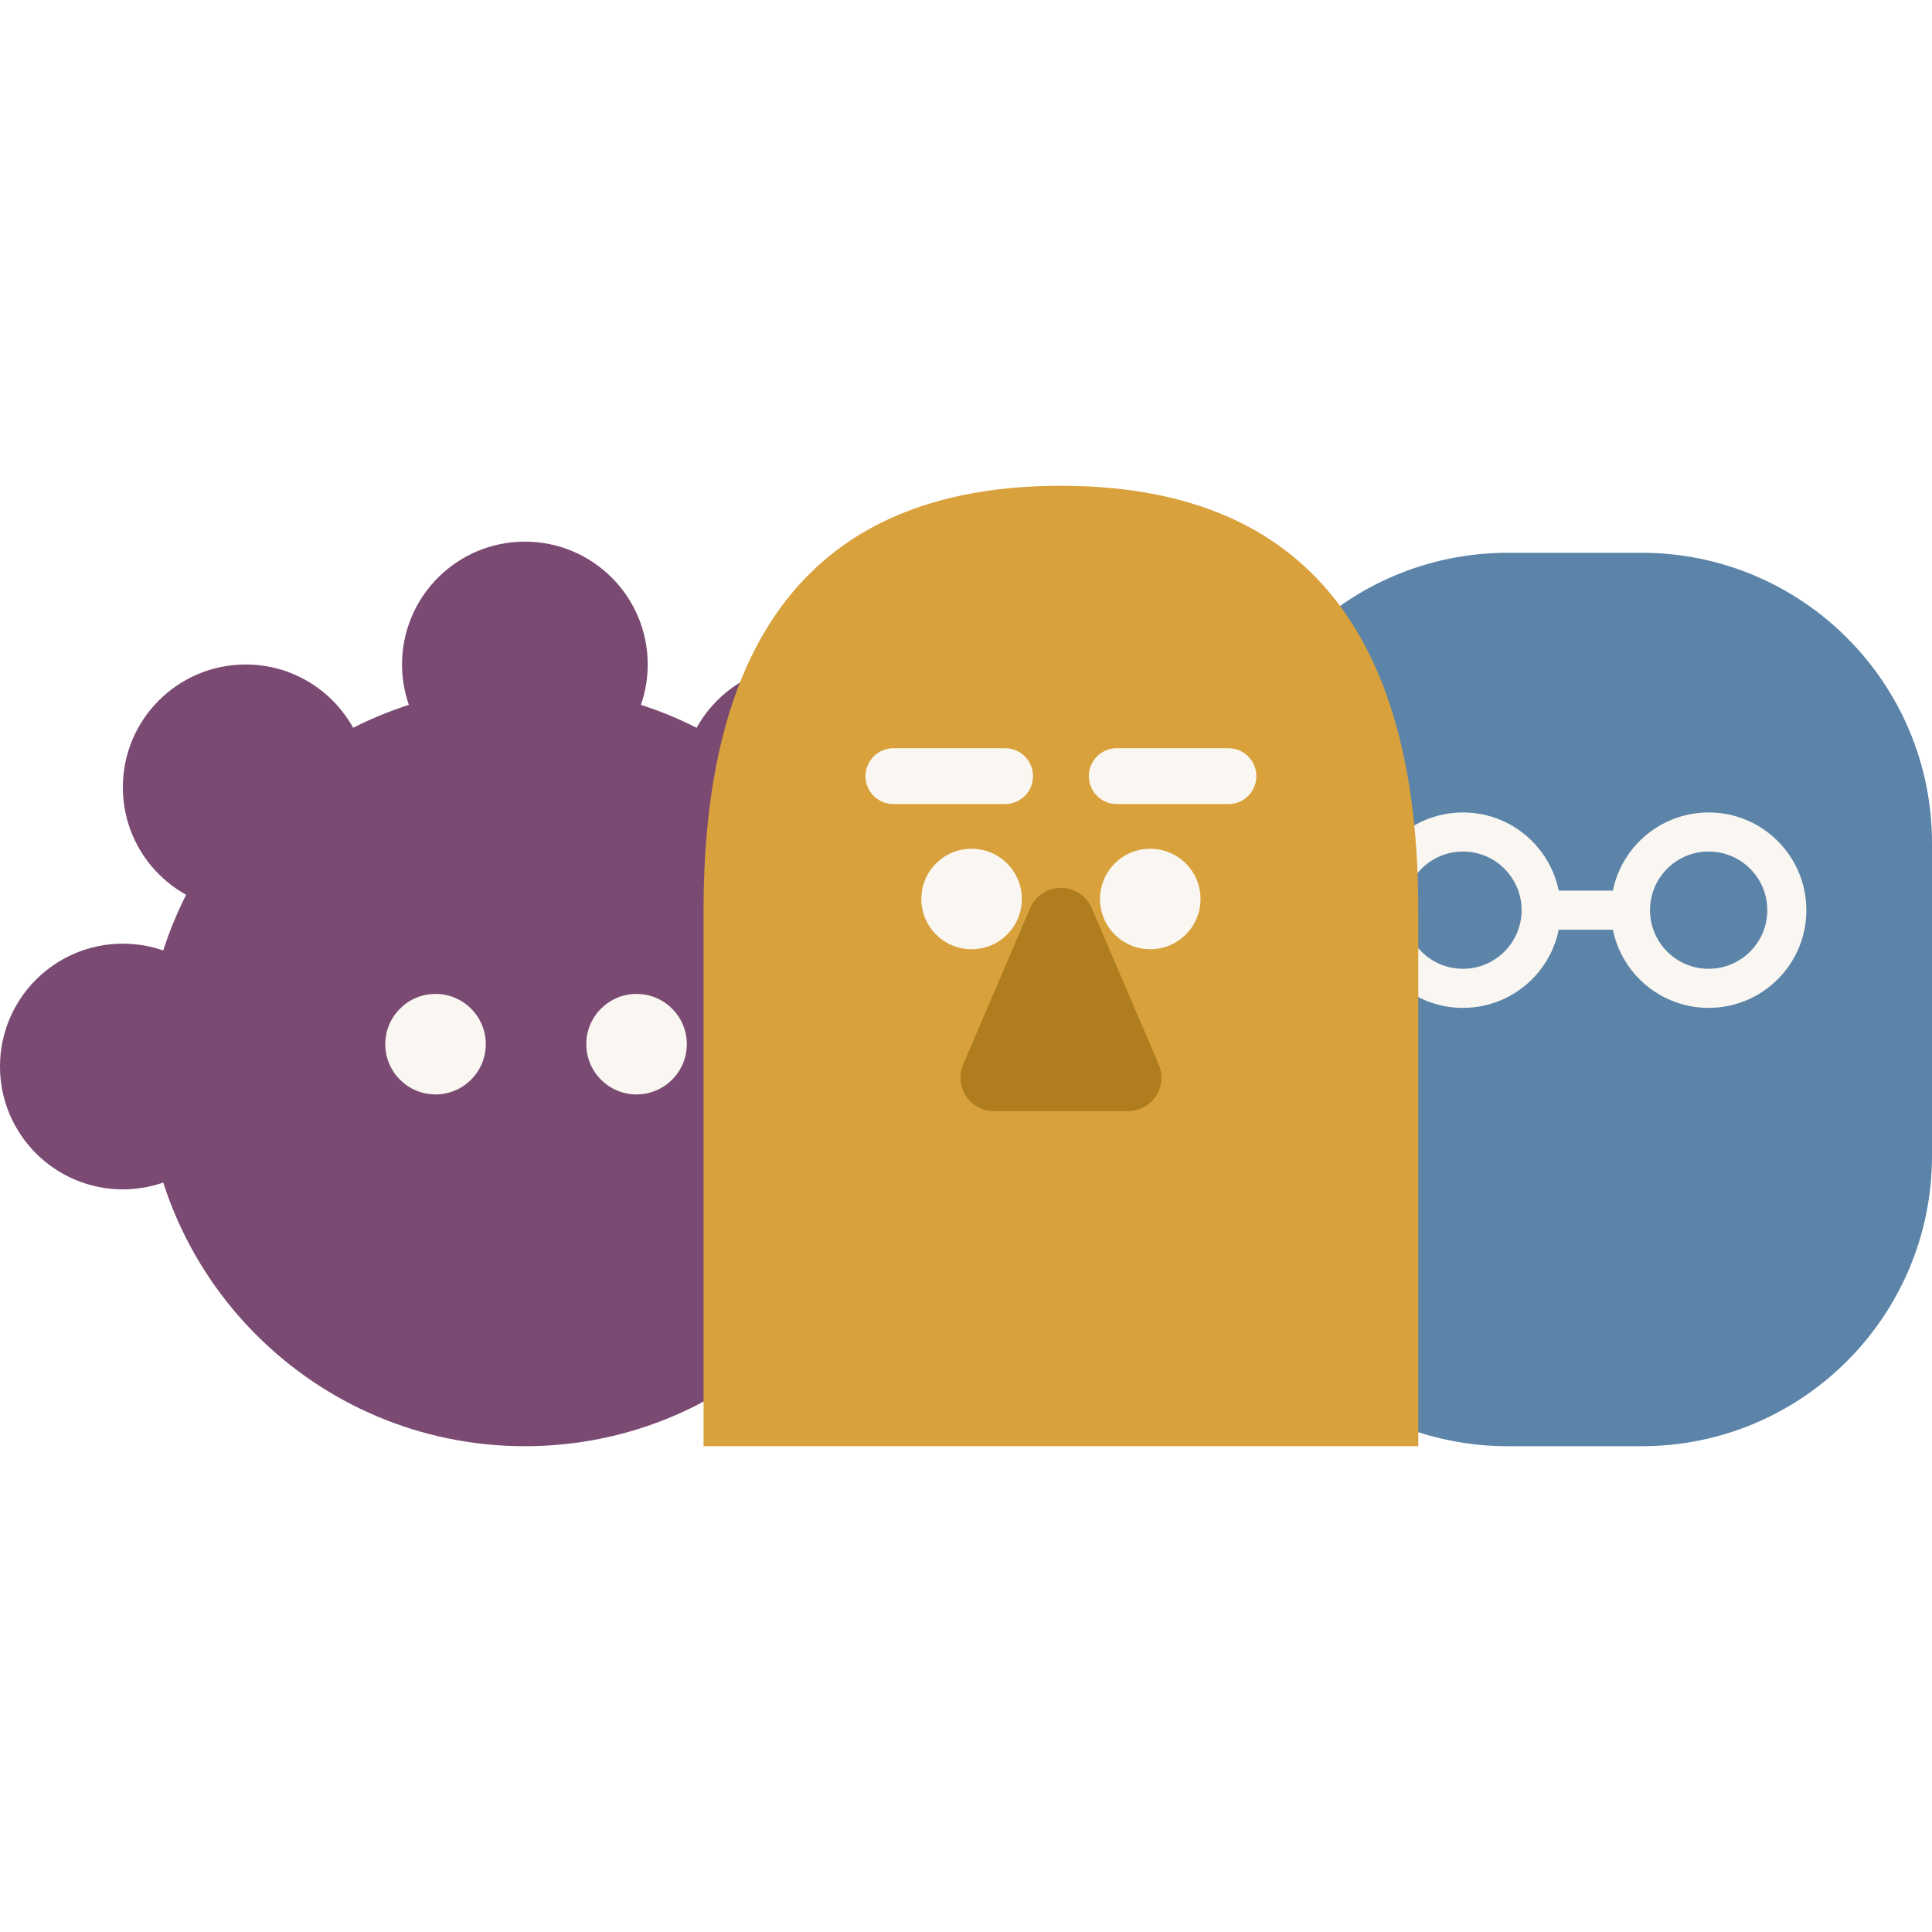
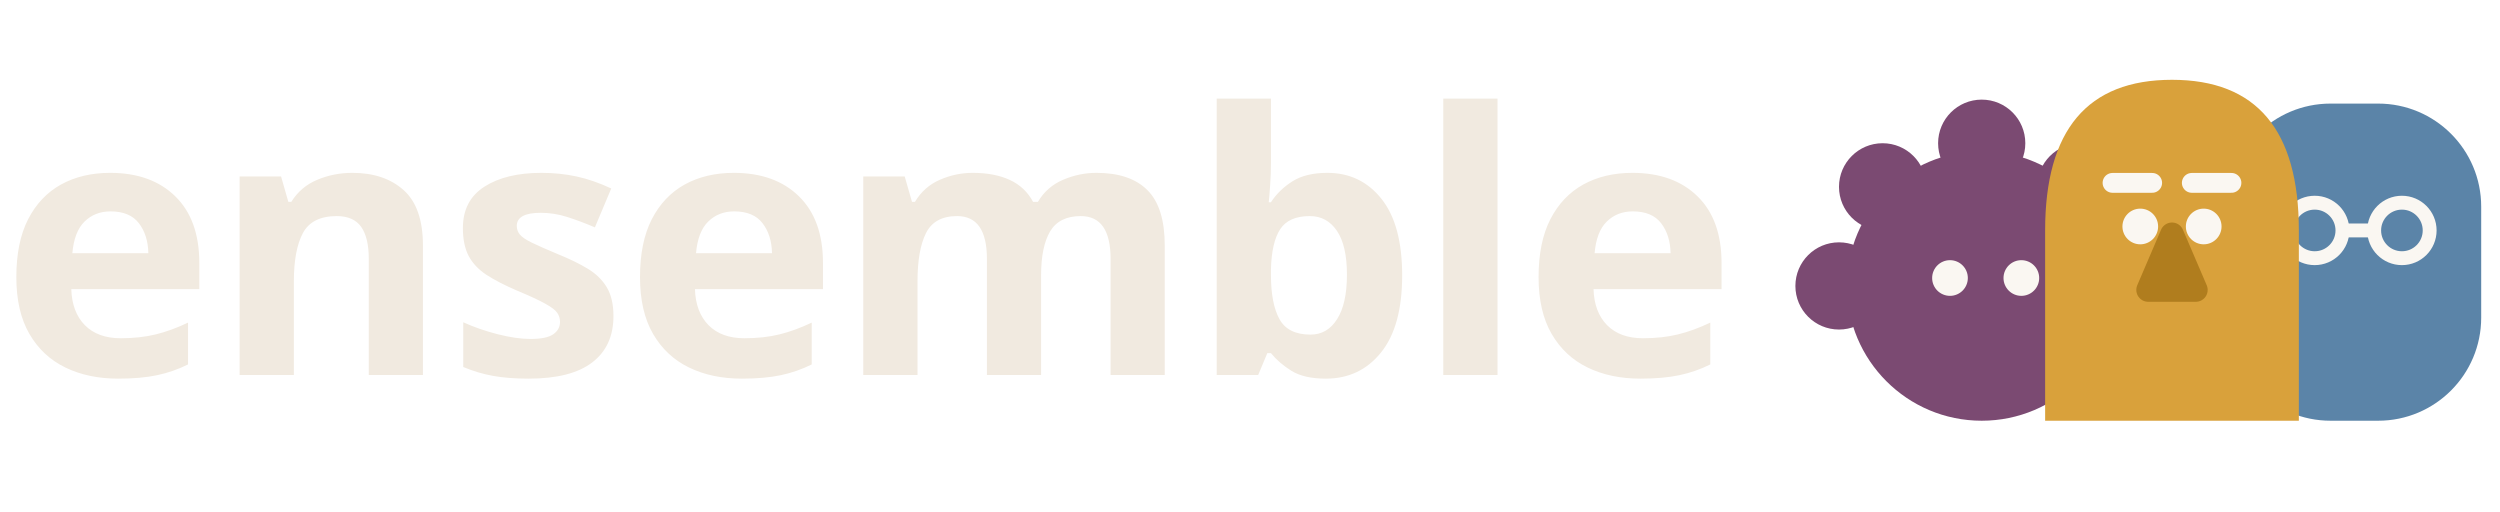
- <svg xmlns="http://www.w3.org/2000/svg" viewBox="0 0 173 173">
-   <g transform="translate(-5, 19.5)">
+ <svg xmlns="http://www.w3.org/2000/svg" viewBox="0 0 440 90">
+   <text x="0" y="66" font-family="'Space Grotesk',sans-serif" font-weight="600" font-size="64" letter-spacing="-0.64" fill="#F1EAE0">ensemble</text>
+   <g transform="translate(312.5,-2.7) scale(0.6977)">
    <g fill="#7b4a72">
      <circle cx="52" cy="76" r="34" />
      <circle cx="16" cy="76" r="11" />
      <circle cx="27" cy="51" r="11" />
      <circle cx="52" cy="40" r="11" />
      <circle cx="77" cy="51" r="11" />
      <circle cx="88" cy="76" r="11" />
    </g>
    <circle cx="44" cy="74" r="4.5" fill="#faf7f2" />
    <circle cx="62" cy="74" r="4.5" fill="#faf7f2" />
    <rect x="114" y="30" width="64" height="80" rx="26" fill="#5b84a8" />
    <circle cx="136" cy="62" r="7" fill="none" stroke="#faf7f2" stroke-width="3.5" />
    <circle cx="158" cy="62" r="7" fill="none" stroke="#faf7f2" stroke-width="3.5" />
    <line x1="143" y1="62" x2="151" y2="62" stroke="#faf7f2" stroke-width="3.5" />
    <path d="M68 110 L68 62 Q68 24 100 24 Q132 24 132 62 L132 110 Z" fill="#d9a13b" />
    <line x1="85" y1="50" x2="95" y2="50" stroke="#faf7f2" stroke-width="5" stroke-linecap="round" />
    <line x1="105" y1="50" x2="115" y2="50" stroke="#faf7f2" stroke-width="5" stroke-linecap="round" />
    <circle cx="92" cy="61" r="4.5" fill="#faf7f2" />
    <circle cx="108" cy="61" r="4.5" fill="#faf7f2" />
    <path d="M100 63 L94 77 L106 77 Z" fill="#b07d1e" stroke="#b07d1e" stroke-width="6" stroke-linejoin="round" />
  </g>
</svg>
